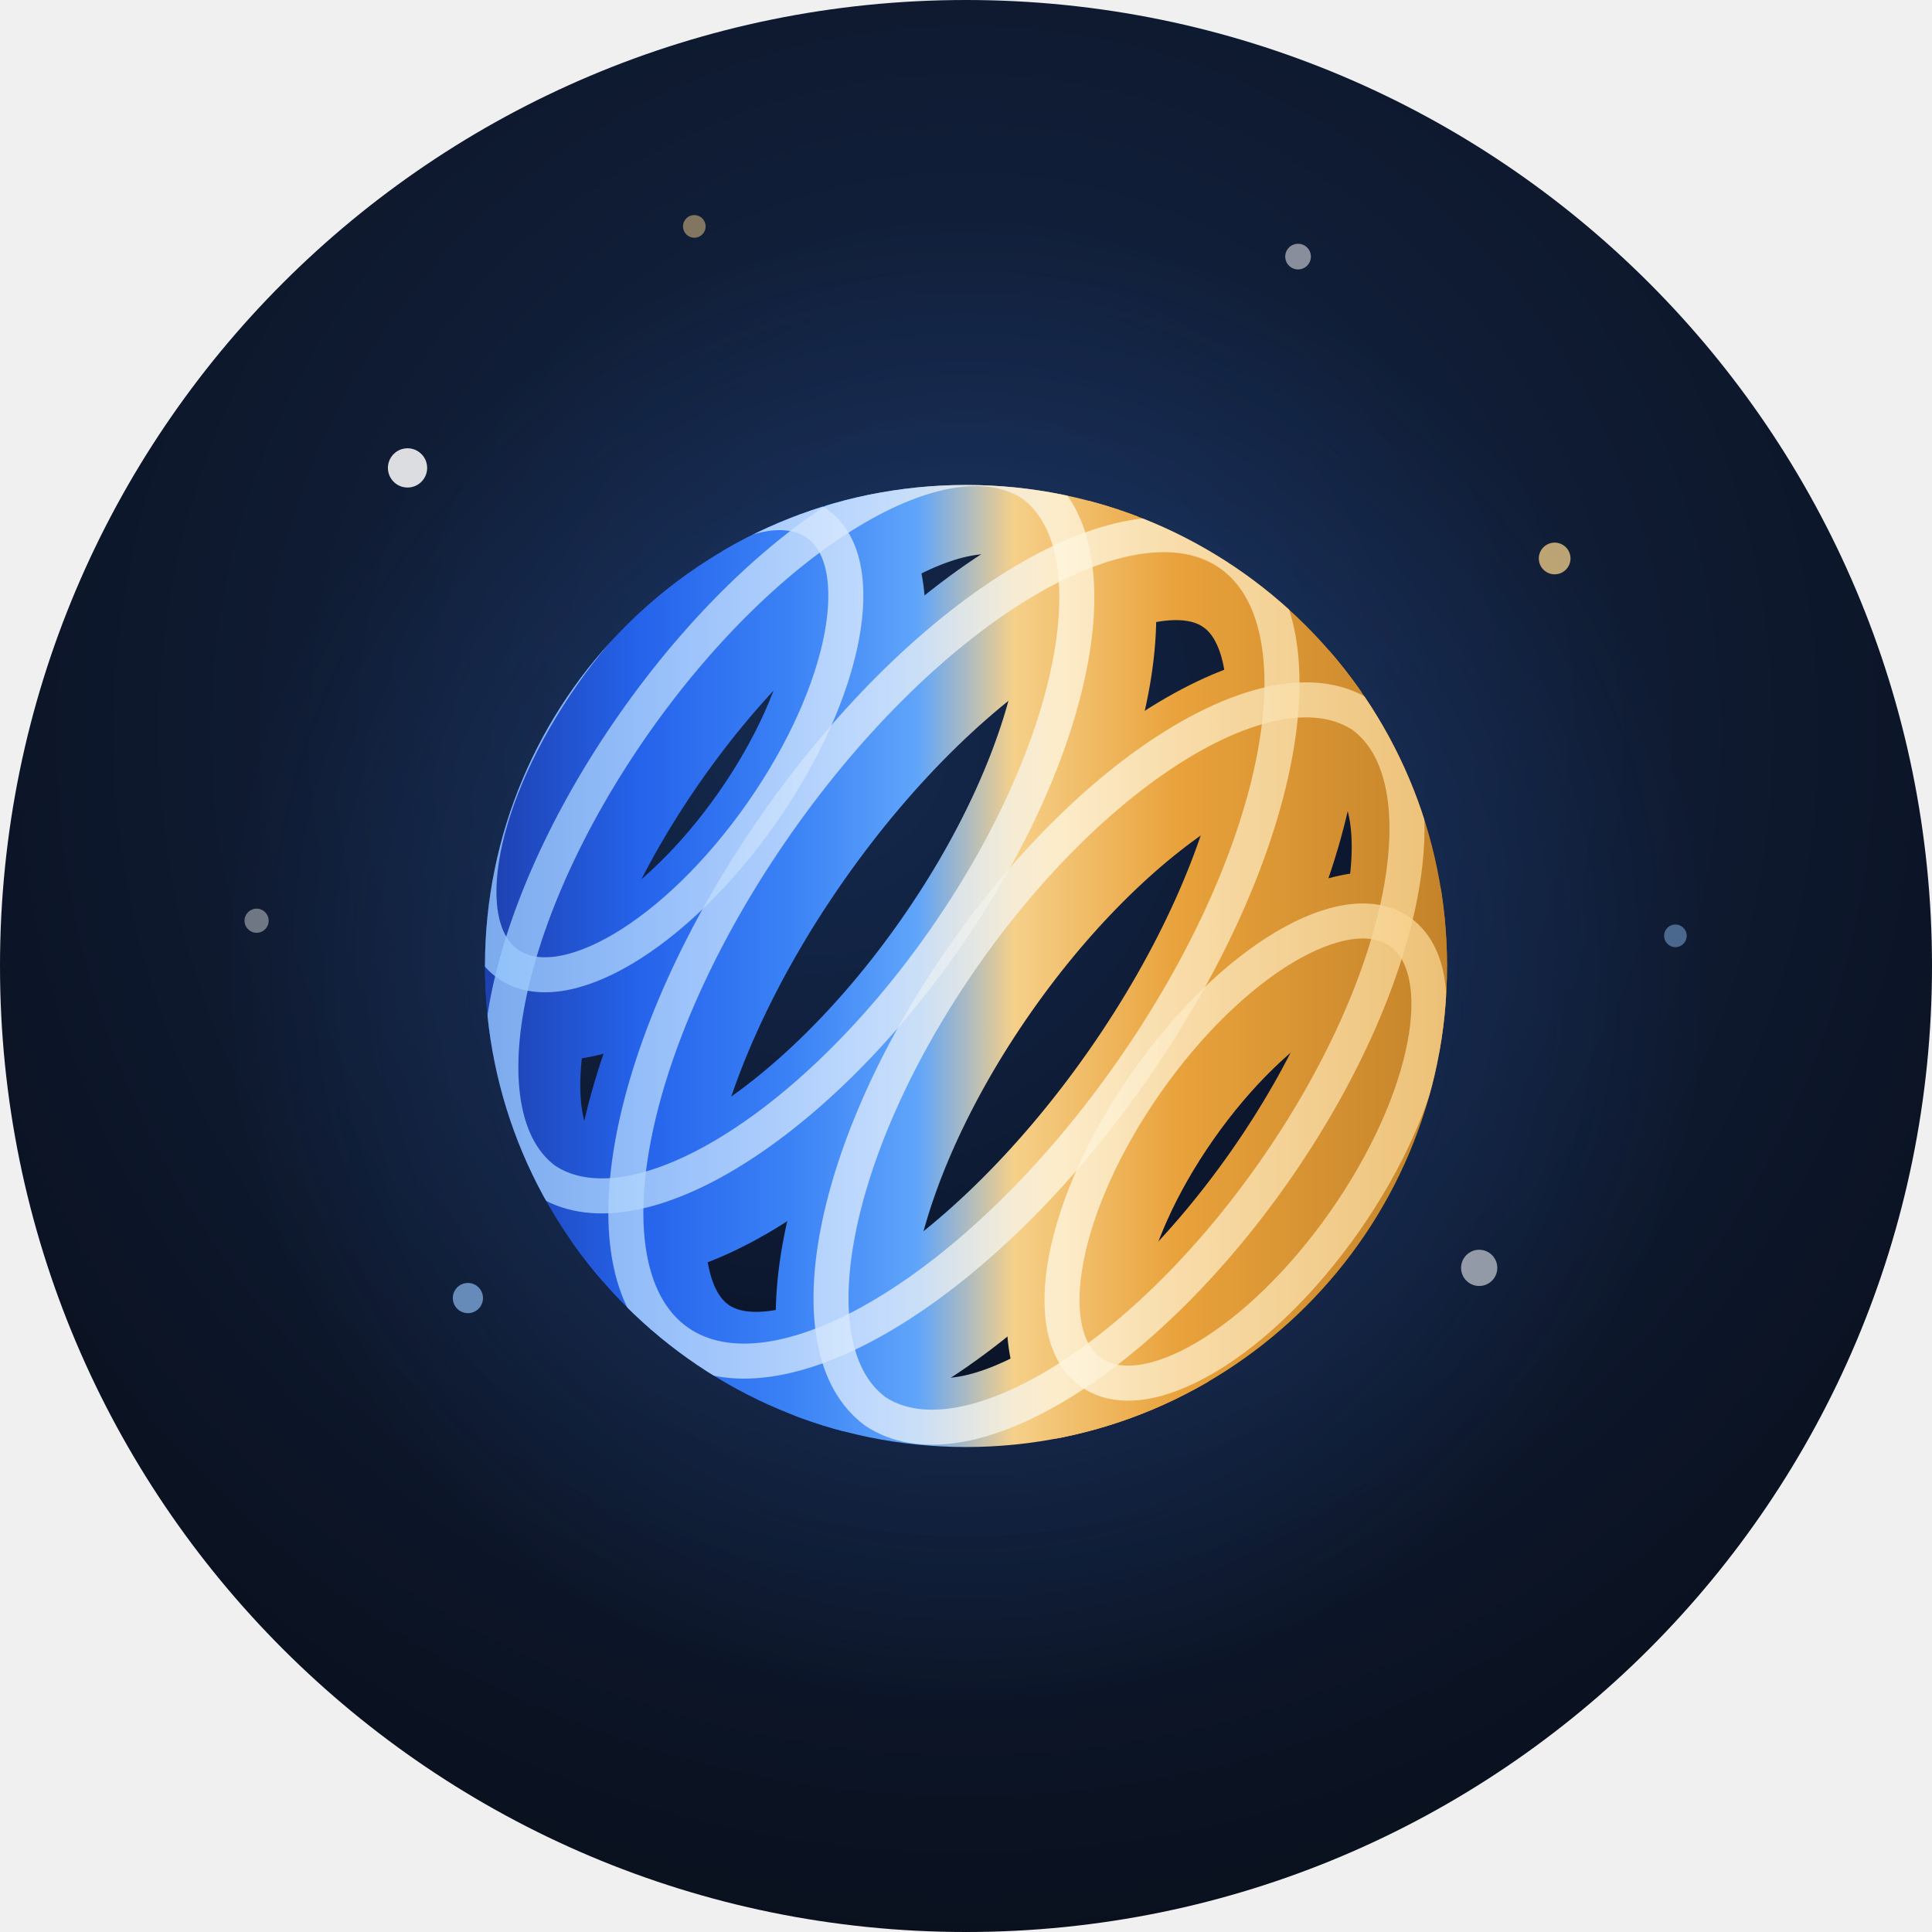
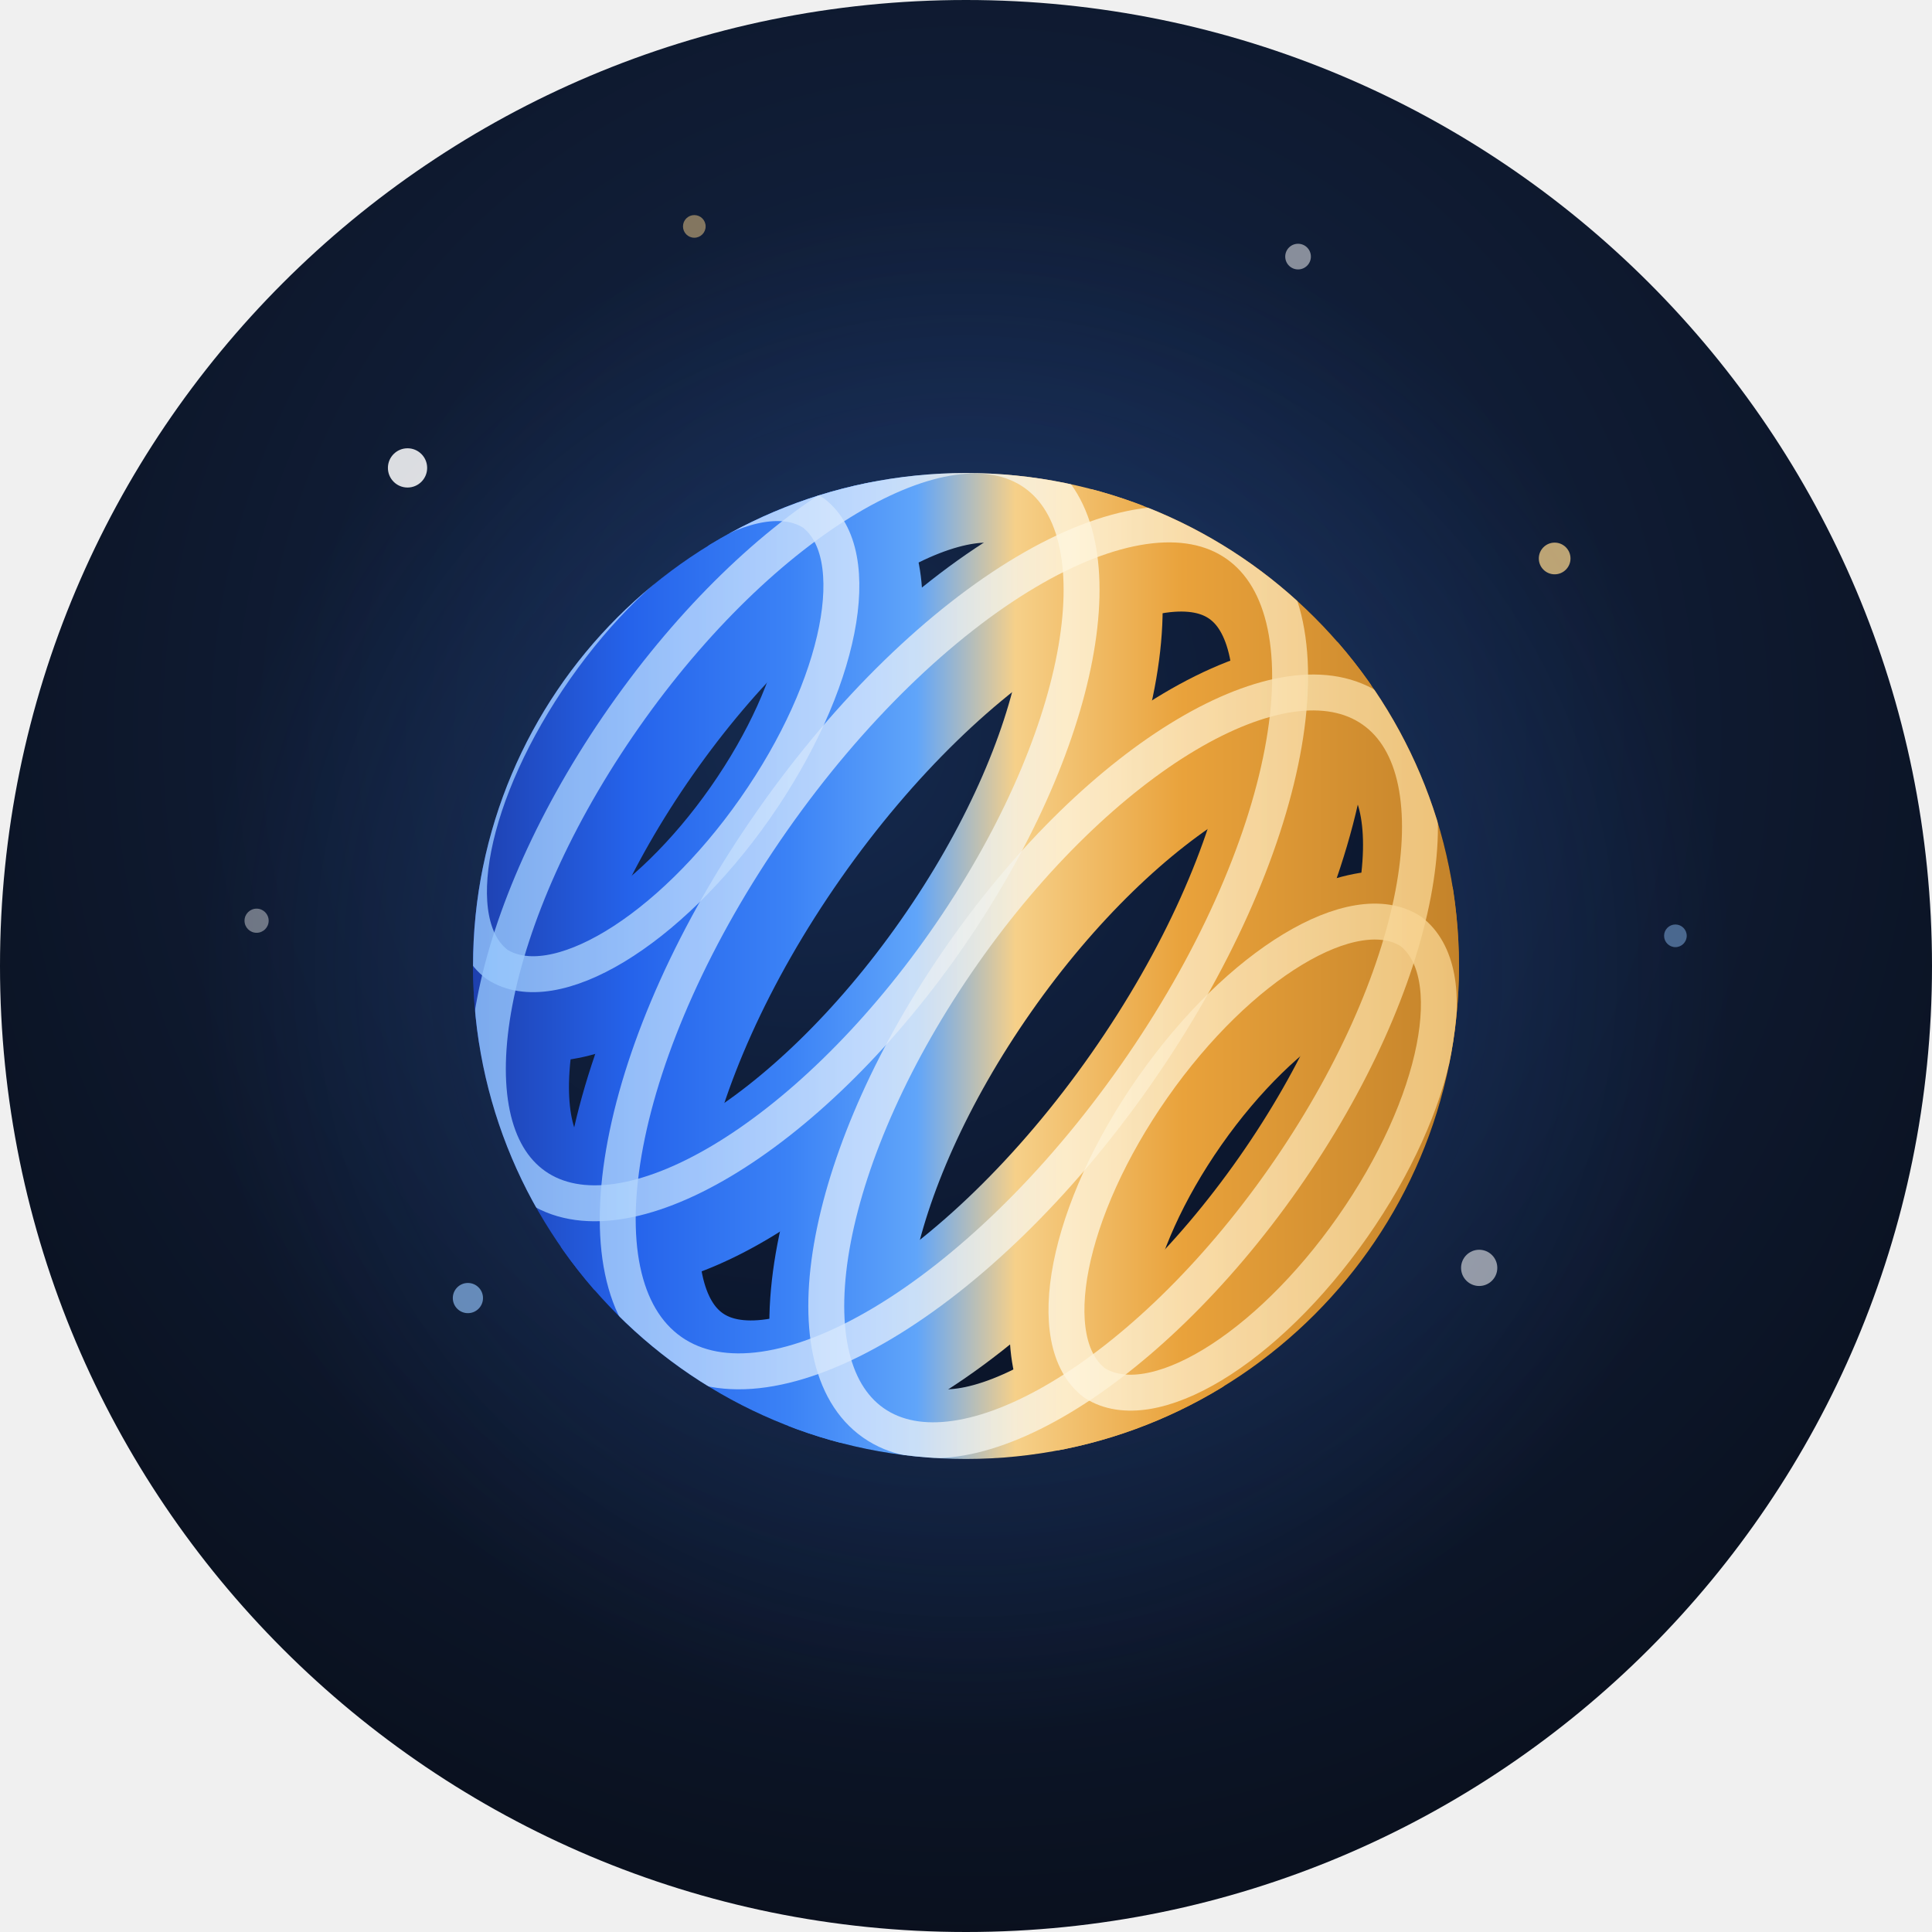
<svg xmlns="http://www.w3.org/2000/svg" viewBox="0 0 256 256" width="256" height="256" role="img" aria-label="SheetFlow">
  <defs>
    <radialGradient id="sfBadge" cx="50%" cy="38%" r="75%">
      <stop offset="0%" stop-color="#16294D" />
      <stop offset="100%" stop-color="#070B14" />
    </radialGradient>
    <radialGradient id="sfHalo" cx="50%" cy="50%" r="50%">
      <stop offset="0%" stop-color="#3B82F6" stop-opacity="0.28" />
      <stop offset="100%" stop-color="#3B82F6" stop-opacity="0" />
    </radialGradient>
    <radialGradient id="sfBall" cx="34%" cy="26%" r="86%">
      <stop offset="0%" stop-color="#152A4F" />
      <stop offset="100%" stop-color="#080F20" />
    </radialGradient>
-     <linearGradient id="sfRibbon" x1="56.86" y1="0" x2="184.34" y2="0" gradientUnits="userSpaceOnUse">
+     <linearGradient id="sfRibbon" x1="56.86" y1="0" x2="187.5" y2="0" gradientUnits="userSpaceOnUse">
      <stop offset="0%" stop-color="#1E40AF" />
      <stop offset="16%" stop-color="#2563EB" />
      <stop offset="32%" stop-color="#3B82F6" />
      <stop offset="45%" stop-color="#60A5FA" />
      <stop offset="55%" stop-color="#F6D089" />
      <stop offset="72%" stop-color="#E9A23B" />
      <stop offset="100%" stop-color="#C4832A" />
    </linearGradient>
-     <linearGradient id="sfEdge" x1="56.86" y1="0" x2="184.34" y2="0" gradientUnits="userSpaceOnUse">
+     <linearGradient id="sfEdge" x1="56.86" y1="0" x2="187.5" y2="0" gradientUnits="userSpaceOnUse">
      <stop offset="0%" stop-color="#93C5FD" />
      <stop offset="40%" stop-color="#DBEAFE" />
      <stop offset="60%" stop-color="#FFF6DF" />
      <stop offset="100%" stop-color="#F6D089" />
    </linearGradient>
    <clipPath id="sfSphere">
-       <circle cx="120.6" cy="98.38" r="63.74" />
+       <circle cx="122.18" cy="97.85" r="65.32" />
    </clipPath>
  </defs>
  <circle cx="128" cy="128" r="128" fill="url(#sfBadge)" />
-   <g transform="translate(7.40 29.62)">
-     <circle cx="120.6" cy="98.38" r="98.8" fill="url(#sfHalo)" />
+   <g transform="translate(5.82 30.15)">
+     <circle cx="122.18" cy="97.85" r="101.2" fill="url(#sfHalo)" />
    <g clip-path="url(#sfSphere)">
-       <circle cx="120.6" cy="98.38" r="63.74" fill="url(#sfBall)" />
-       <path d="M179.68 96.24 A35.64 16.04 125.01 0 1 138.78 154.63 A35.64 16.04 125.01 0 1 179.68 96.24 Z" fill="none" stroke="url(#sfRibbon)" stroke-width="17.85" />
-       <path d="M174.76 67.61 A56.28 25.33 125.01 0 1 110.19 159.80 A56.28 25.33 125.01 0 1 174.76 67.61 Z" fill="none" stroke="url(#sfRibbon)" stroke-width="17.85" />
-       <path d="M157.17 46.17 A63.74 28.68 125.01 0 1 84.03 150.59 A63.74 28.68 125.01 0 1 157.17 46.17 Z" fill="none" stroke="url(#sfRibbon)" stroke-width="17.85" />
-       <path d="M131.01 36.96 A56.28 25.33 125.01 0 1 66.44 129.15 A56.28 25.33 125.01 0 1 131.01 36.96 Z" fill="none" stroke="url(#sfRibbon)" stroke-width="17.85" />
-       <path d="M102.42 42.13 A35.64 16.04 125.01 0 1 61.52 100.52 A35.64 16.04 125.01 0 1 102.42 42.13 Z" fill="none" stroke="url(#sfRibbon)" stroke-width="17.85" />
-       <path d="M178.08 93.84 A35.64 16.04 125.01 0 1 137.18 152.23 A35.64 16.04 125.01 0 1 178.08 93.84 Z" fill="none" stroke="url(#sfEdge)" stroke-width="4.64" opacity="0.8" />
-       <path d="M173.16 65.21 A56.28 25.33 125.01 0 1 108.59 157.40 A56.28 25.33 125.01 0 1 173.16 65.21 Z" fill="none" stroke="url(#sfEdge)" stroke-width="4.64" opacity="0.8" />
-       <path d="M155.57 43.77 A63.74 28.68 125.01 0 1 82.43 148.19 A63.74 28.68 125.01 0 1 155.57 43.77 Z" fill="none" stroke="url(#sfEdge)" stroke-width="4.64" opacity="0.8" />
-       <path d="M129.41 34.56 A56.28 25.33 125.01 0 1 64.84 126.75 A56.28 25.33 125.01 0 1 129.41 34.56 Z" fill="none" stroke="url(#sfEdge)" stroke-width="4.64" opacity="0.8" />
-       <path d="M100.82 39.73 A35.64 16.04 125.01 0 1 59.92 98.12 A35.64 16.04 125.01 0 1 100.82 39.73 Z" fill="none" stroke="url(#sfEdge)" stroke-width="4.64" opacity="0.8" />
+       <circle cx="122.18" cy="97.85" r="65.32" fill="url(#sfBall)" />
+       <path d="M182.72 95.66 A36.53 16.44 125.01 0 1 140.81 155.49 A36.53 16.44 125.01 0 1 182.72 95.66 Z" fill="none" stroke="url(#sfRibbon)" stroke-width="18.29" />
+       <path d="M177.69 66.31 A57.67 25.95 125.01 0 1 111.51 160.79 A57.67 25.95 125.01 0 1 177.69 66.31 Z" fill="none" stroke="url(#sfRibbon)" stroke-width="18.29" />
+       <path d="M159.66 44.35 A65.32 29.39 125.01 0 1 84.70 151.35 A65.32 29.39 125.01 0 1 159.66 44.35 Z" fill="none" stroke="url(#sfRibbon)" stroke-width="18.29" />
+       <path d="M132.85 34.91 A57.67 25.95 125.01 0 1 66.67 129.39 A57.67 25.95 125.01 0 1 132.85 34.91 Z" fill="none" stroke="url(#sfRibbon)" stroke-width="18.29" />
+       <path d="M103.55 40.21 A36.53 16.44 125.01 0 1 61.64 100.04 A36.53 16.44 125.01 0 1 103.55 40.21 Z" fill="none" stroke="url(#sfRibbon)" stroke-width="18.29" />
+       <path d="M181.12 93.26 A36.53 16.44 125.01 0 1 139.21 153.09 A36.53 16.44 125.01 0 1 181.12 93.26 Z" fill="none" stroke="url(#sfEdge)" stroke-width="4.76" opacity="0.8" />
+       <path d="M176.09 63.91 A57.67 25.95 125.01 0 1 109.91 158.39 A57.67 25.95 125.01 0 1 176.09 63.91 Z" fill="none" stroke="url(#sfEdge)" stroke-width="4.76" opacity="0.8" />
+       <path d="M158.06 41.95 A65.32 29.39 125.01 0 1 83.10 148.95 A65.32 29.39 125.01 0 1 158.06 41.95 Z" fill="none" stroke="url(#sfEdge)" stroke-width="4.76" opacity="0.8" />
+       <path d="M131.25 32.51 A57.67 25.95 125.01 0 1 65.07 126.99 A57.67 25.95 125.01 0 1 131.25 32.51 Z" fill="none" stroke="url(#sfEdge)" stroke-width="4.76" opacity="0.8" />
+       <path d="M101.95 37.81 A36.53 16.44 125.01 0 1 60.04 97.64 A36.53 16.44 125.01 0 1 101.95 37.81 Z" fill="none" stroke="url(#sfEdge)" stroke-width="4.76" opacity="0.8" />
    </g>
  </g>
  <g>
    <circle cx="54" cy="62" r="2.6" fill="#FFFFFF" opacity="0.85" />
    <circle cx="196" cy="168" r="2.4" fill="#FFFFFF" opacity="0.55" />
    <circle cx="172" cy="34" r="1.7" fill="#FFFFFF" opacity="0.5" />
    <circle cx="34" cy="122" r="1.6" fill="#FFFFFF" opacity="0.4" />
    <circle cx="206" cy="74" r="2.1" fill="#F6D089" opacity="0.75" />
    <circle cx="92" cy="30" r="1.5" fill="#F6D089" opacity="0.5" />
    <circle cx="62" cy="172" r="2" fill="#93C5FD" opacity="0.65" />
    <circle cx="222" cy="124" r="1.5" fill="#93C5FD" opacity="0.45" />
  </g>
</svg>
